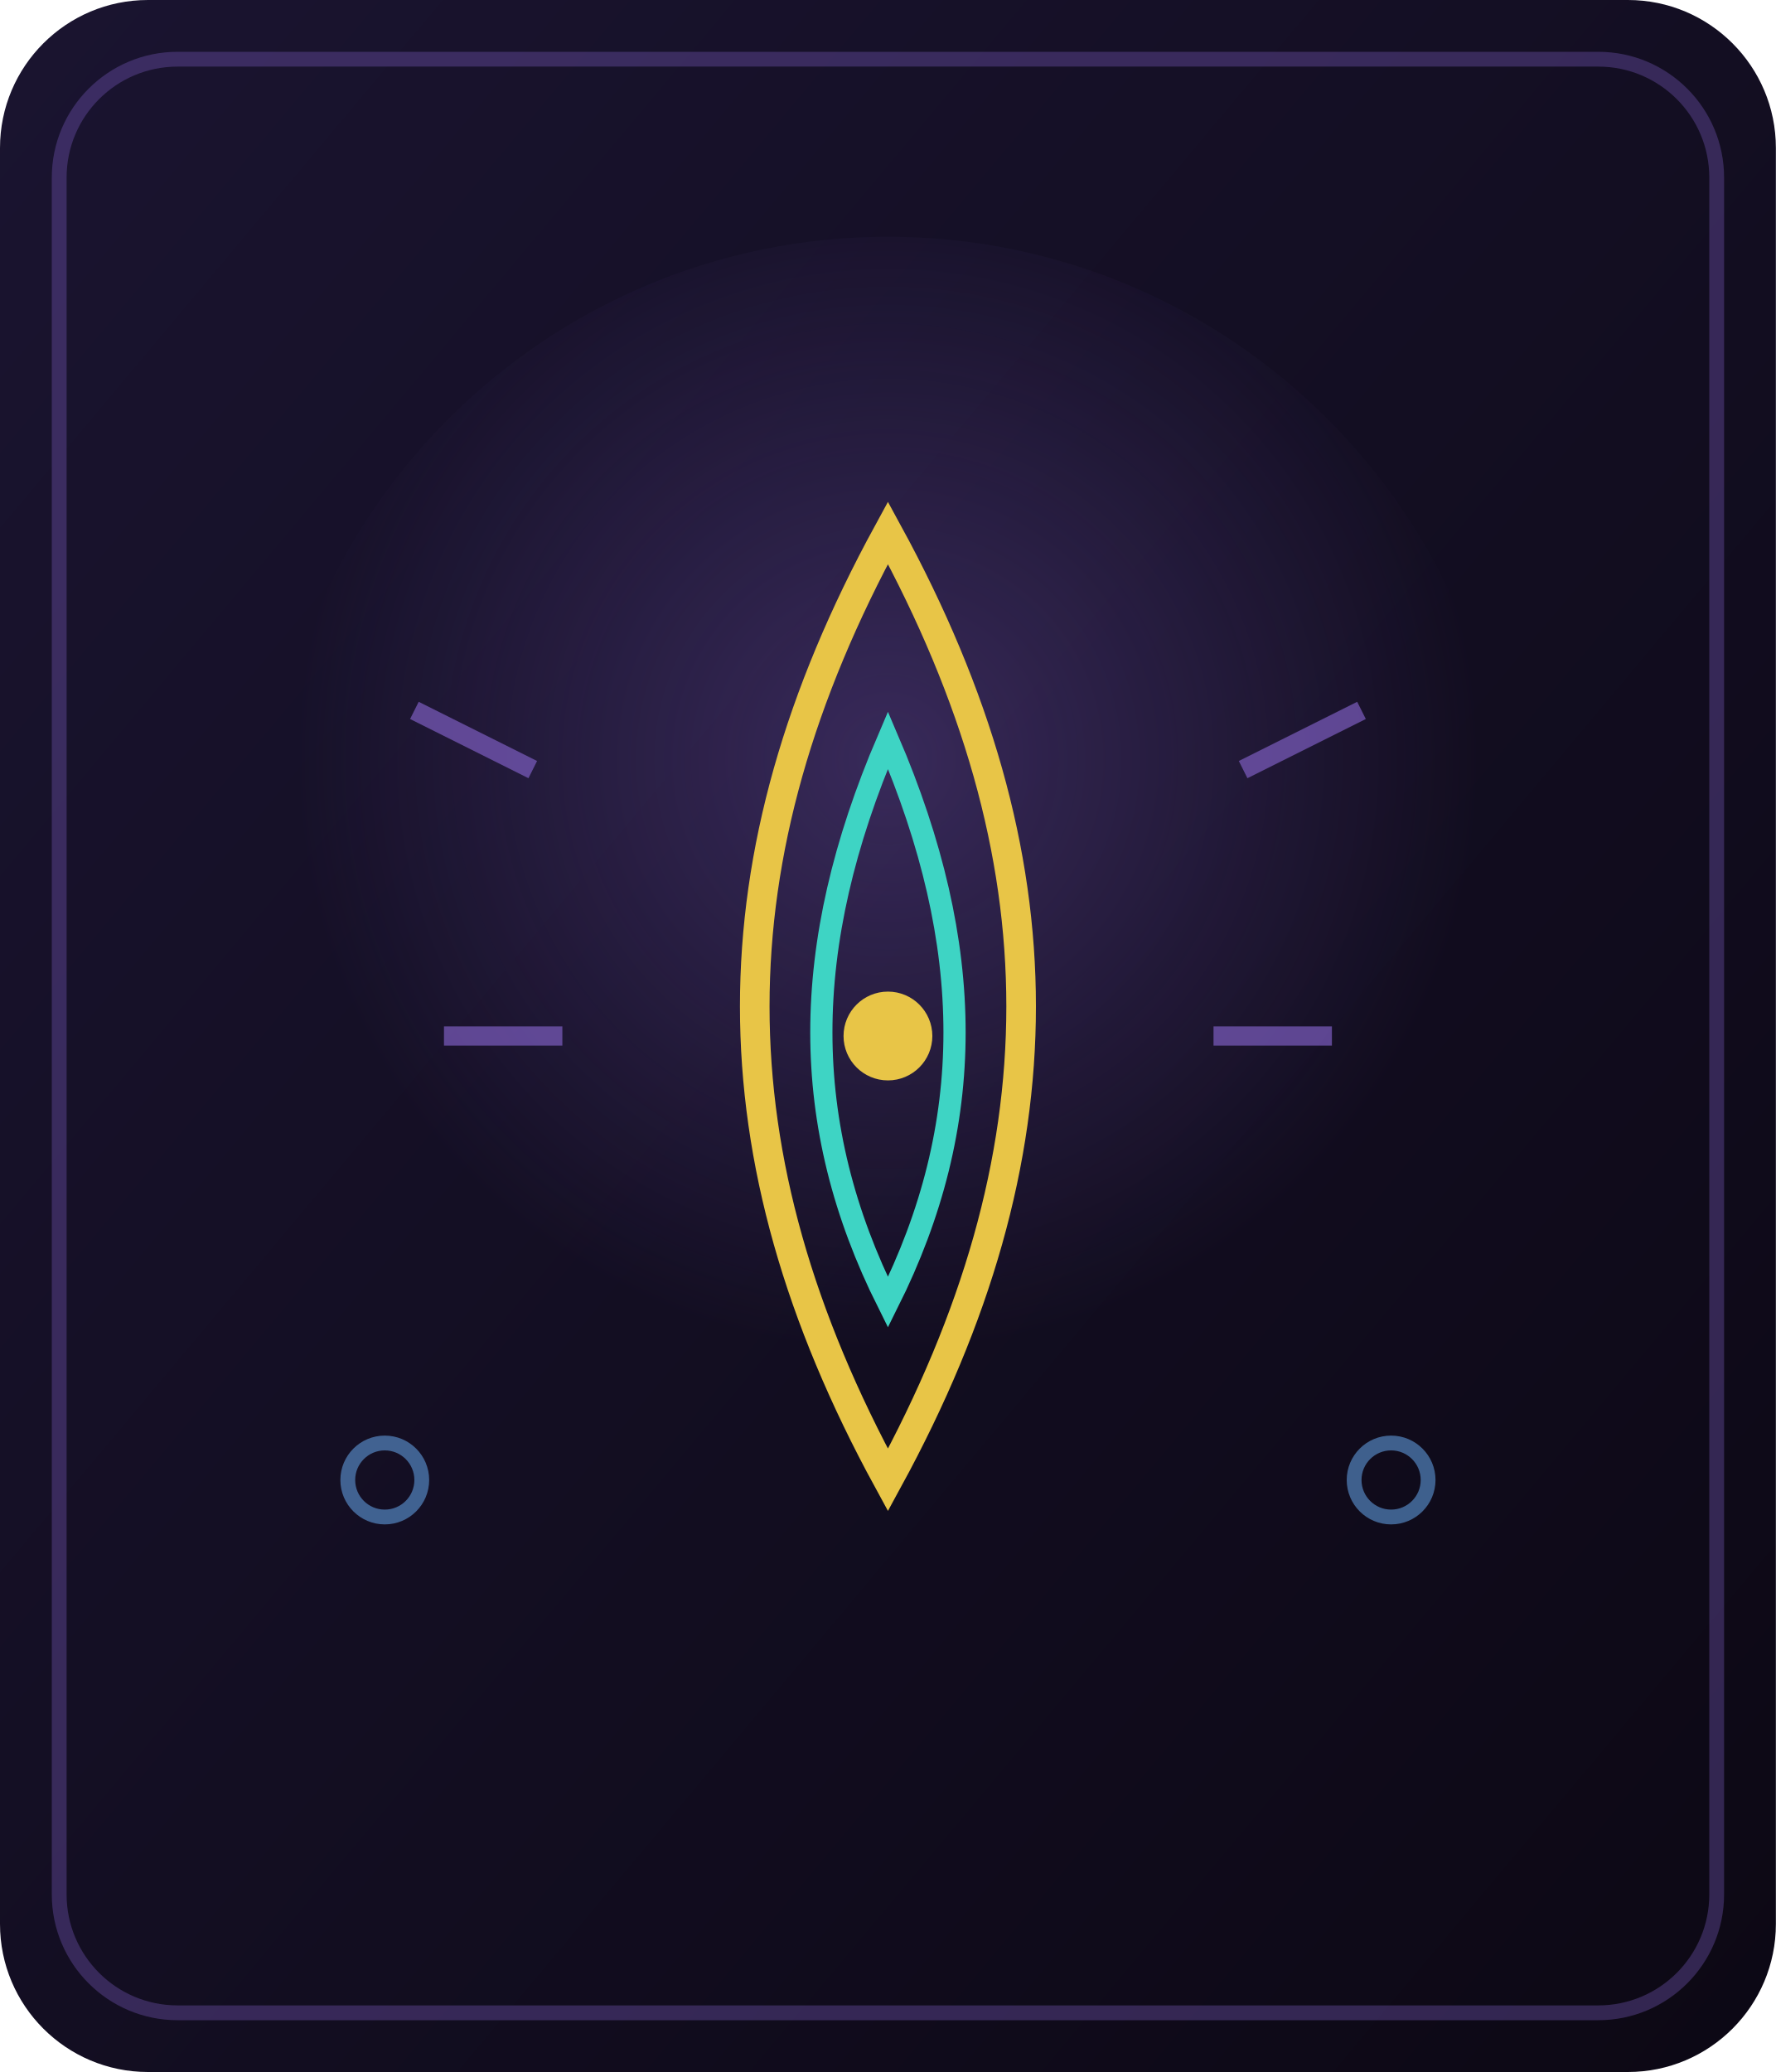
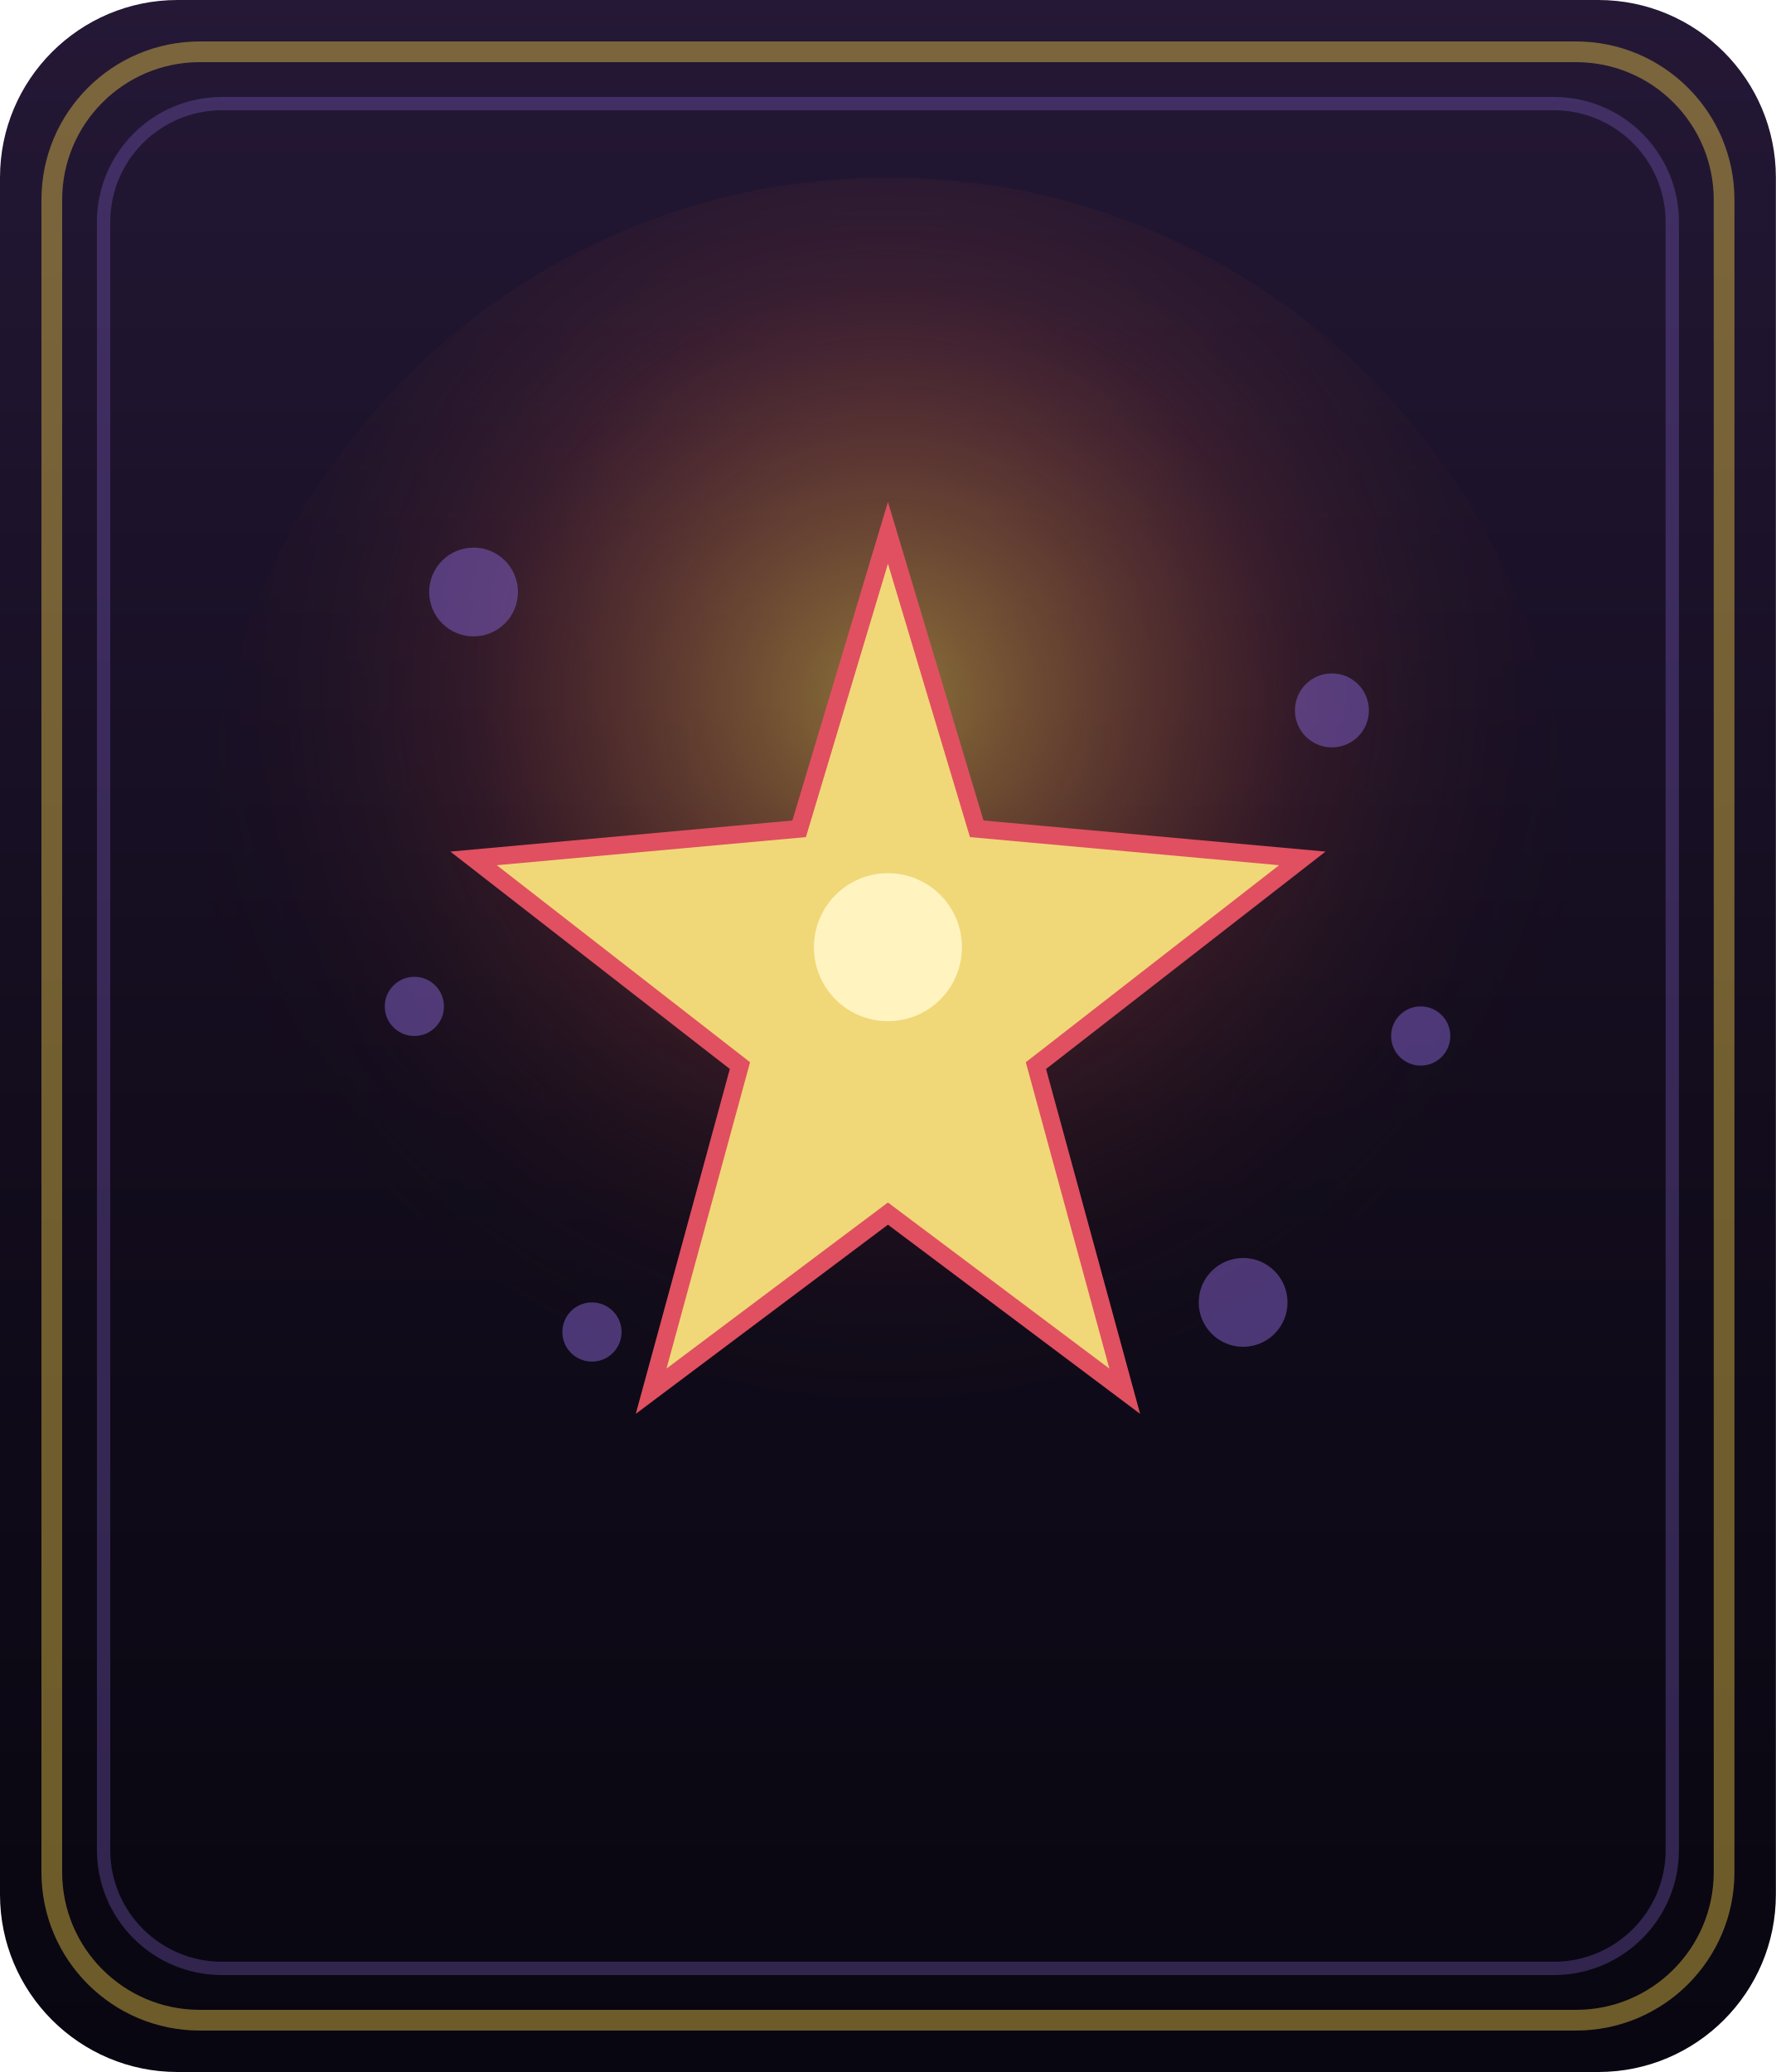
<svg xmlns="http://www.w3.org/2000/svg" viewBox="0 0 120 140" role="img" aria-label="Funkenwahl">
  <defs>
-     <linearGradient id="bg15" x1="0" y1="0" x2="1" y2="1">
-       <stop offset="0%" stop-color="#1a1430" />
-       <stop offset="100%" stop-color="#0c0814" />
+     <linearGradient id="bg15" x1="0" y1="0" x2="0" y2="1">
+       <stop offset="0%" stop-color="#241836" />
+       <stop offset="55%" stop-color="#120c1c" />
+       <stop offset="100%" stop-color="#080610" />
    </linearGradient>
-     <radialGradient id="glow15" cx="50%" cy="42%" r="48%">
-       <stop offset="0%" stop-color="#7c5cbf" stop-opacity="0.35" />
-       <stop offset="100%" stop-color="#7c5cbf" stop-opacity="0" />
+     <radialGradient id="glow15" cx="50%" cy="38%" r="55%">
+       <stop offset="0%" stop-color="#e8c547" stop-opacity="0.55" />
+       <stop offset="55%" stop-color="#f06040" stop-opacity="0.12" />
+       <stop offset="100%" stop-color="#000" stop-opacity="0" />
    </radialGradient>
+     <linearGradient id="gold15" x1="0" y1="0" x2="1" y2="1">
+       <stop offset="0%" stop-color="#f0d878" />
+       <stop offset="100%" stop-color="#c9a030" />
+     </linearGradient>
  </defs>
-   <rect width="120" height="140" rx="10" fill="url(#bg15)" />
-   <rect x="4" y="4" width="112" height="132" rx="8" fill="none" stroke="#7c5cbf" stroke-opacity="0.35" stroke-width="1" />
-   <circle cx="60" cy="58" r="42" fill="url(#glow15)" />
-   <path d="M60 100 C48 78 48 58 60 36 C72 58 72 78 60 100 Z" fill="none" stroke="#e8c547" stroke-width="2" />
-   <path d="M60 88 C54 76 54 64 60 50 C66 64 66 76 60 88 Z" fill="none" stroke="#3ed4c4" stroke-width="1.5" />
-   <circle cx="60" cy="70" r="3" fill="#e8c547" />
-   <path d="M28 48 L36 52 M92 48 L84 52 M30 70 H38 M90 70 H82" stroke="#7c5cbf" stroke-width="1.3" opacity="0.7" />
-   <circle cx="26" cy="100" r="2.5" fill="none" stroke="#6eb5ff" stroke-width="1" opacity="0.5" />
-   <circle cx="94" cy="100" r="2.5" fill="none" stroke="#6eb5ff" stroke-width="1" opacity="0.5" />
+   <rect width="120" height="140" rx="12" fill="url(#bg15)" />
+   <rect x="3.5" y="3.5" width="113" height="133" rx="10" fill="none" stroke="#e8c547" stroke-opacity="0.45" stroke-width="1.4" />
+   <rect x="7" y="7" width="106" height="126" rx="8" fill="none" stroke="#7c5cbf" stroke-opacity="0.35" stroke-width="0.9" />
+   <circle cx="60" cy="58" r="46" fill="url(#glow15)" />
+   <g fill="#7c5cbf" fill-opacity="0.55">
+     <circle cx="32" cy="40" r="3" />
+     <circle cx="90" cy="48" r="2.5" />
+     <circle cx="40" cy="90" r="2" />
+     <circle cx="84" cy="88" r="3" />
+     <circle cx="28" cy="68" r="2" />
+     <circle cx="96" cy="70" r="2" />
+   </g>
+   <path d="M60 36 L66 56 L88 58 L70 72 L76 94 L60 82 L44 94 L50 72 L32 58 L54 56 Z" fill="#f0d878" stroke="#e05060" stroke-width="1.2" />
+   <circle cx="60" cy="64" r="5" fill="#fff3c0" />
</svg>
